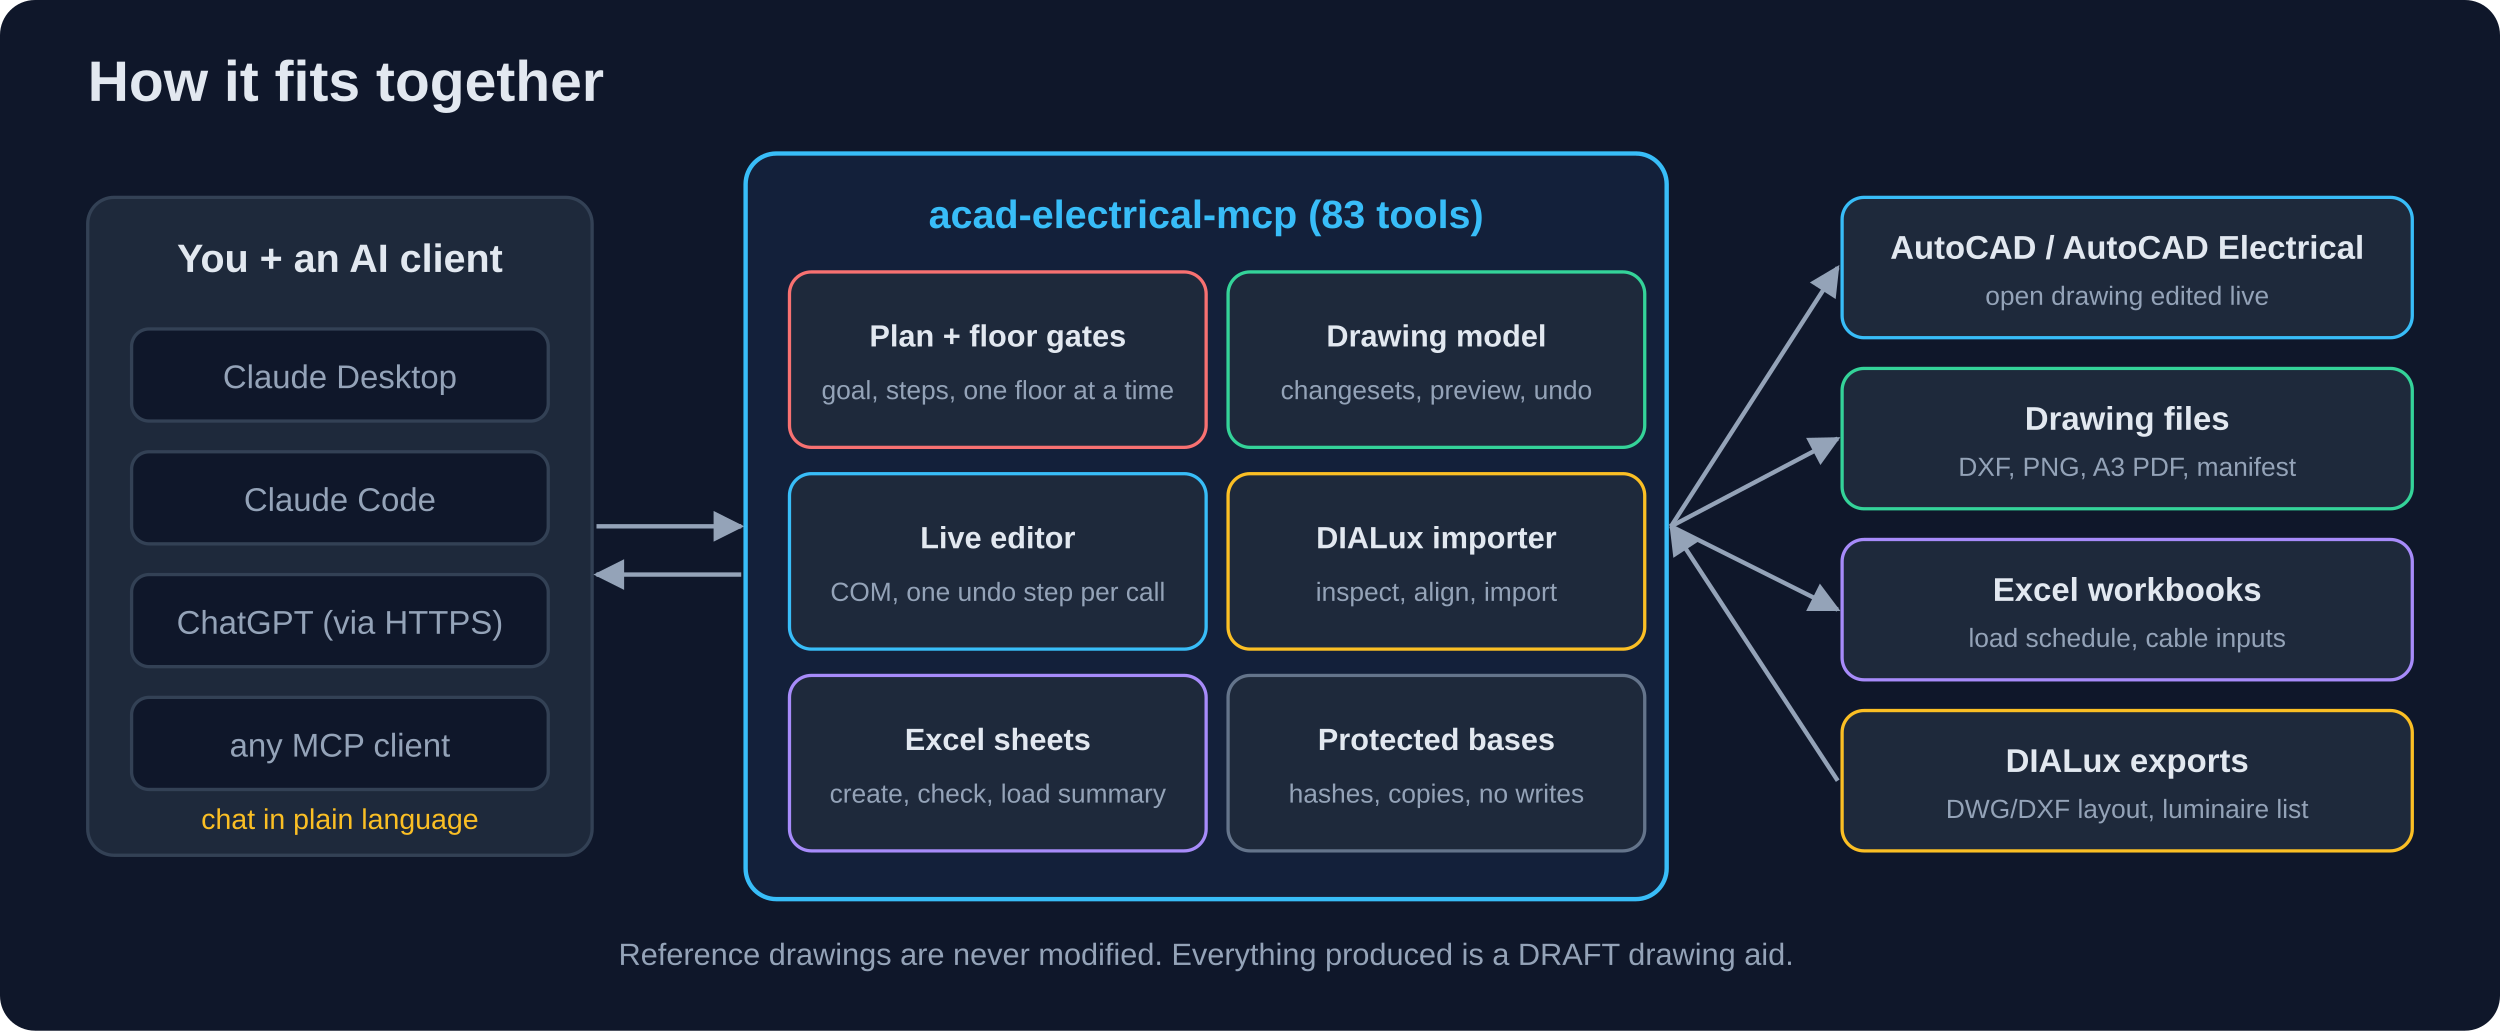
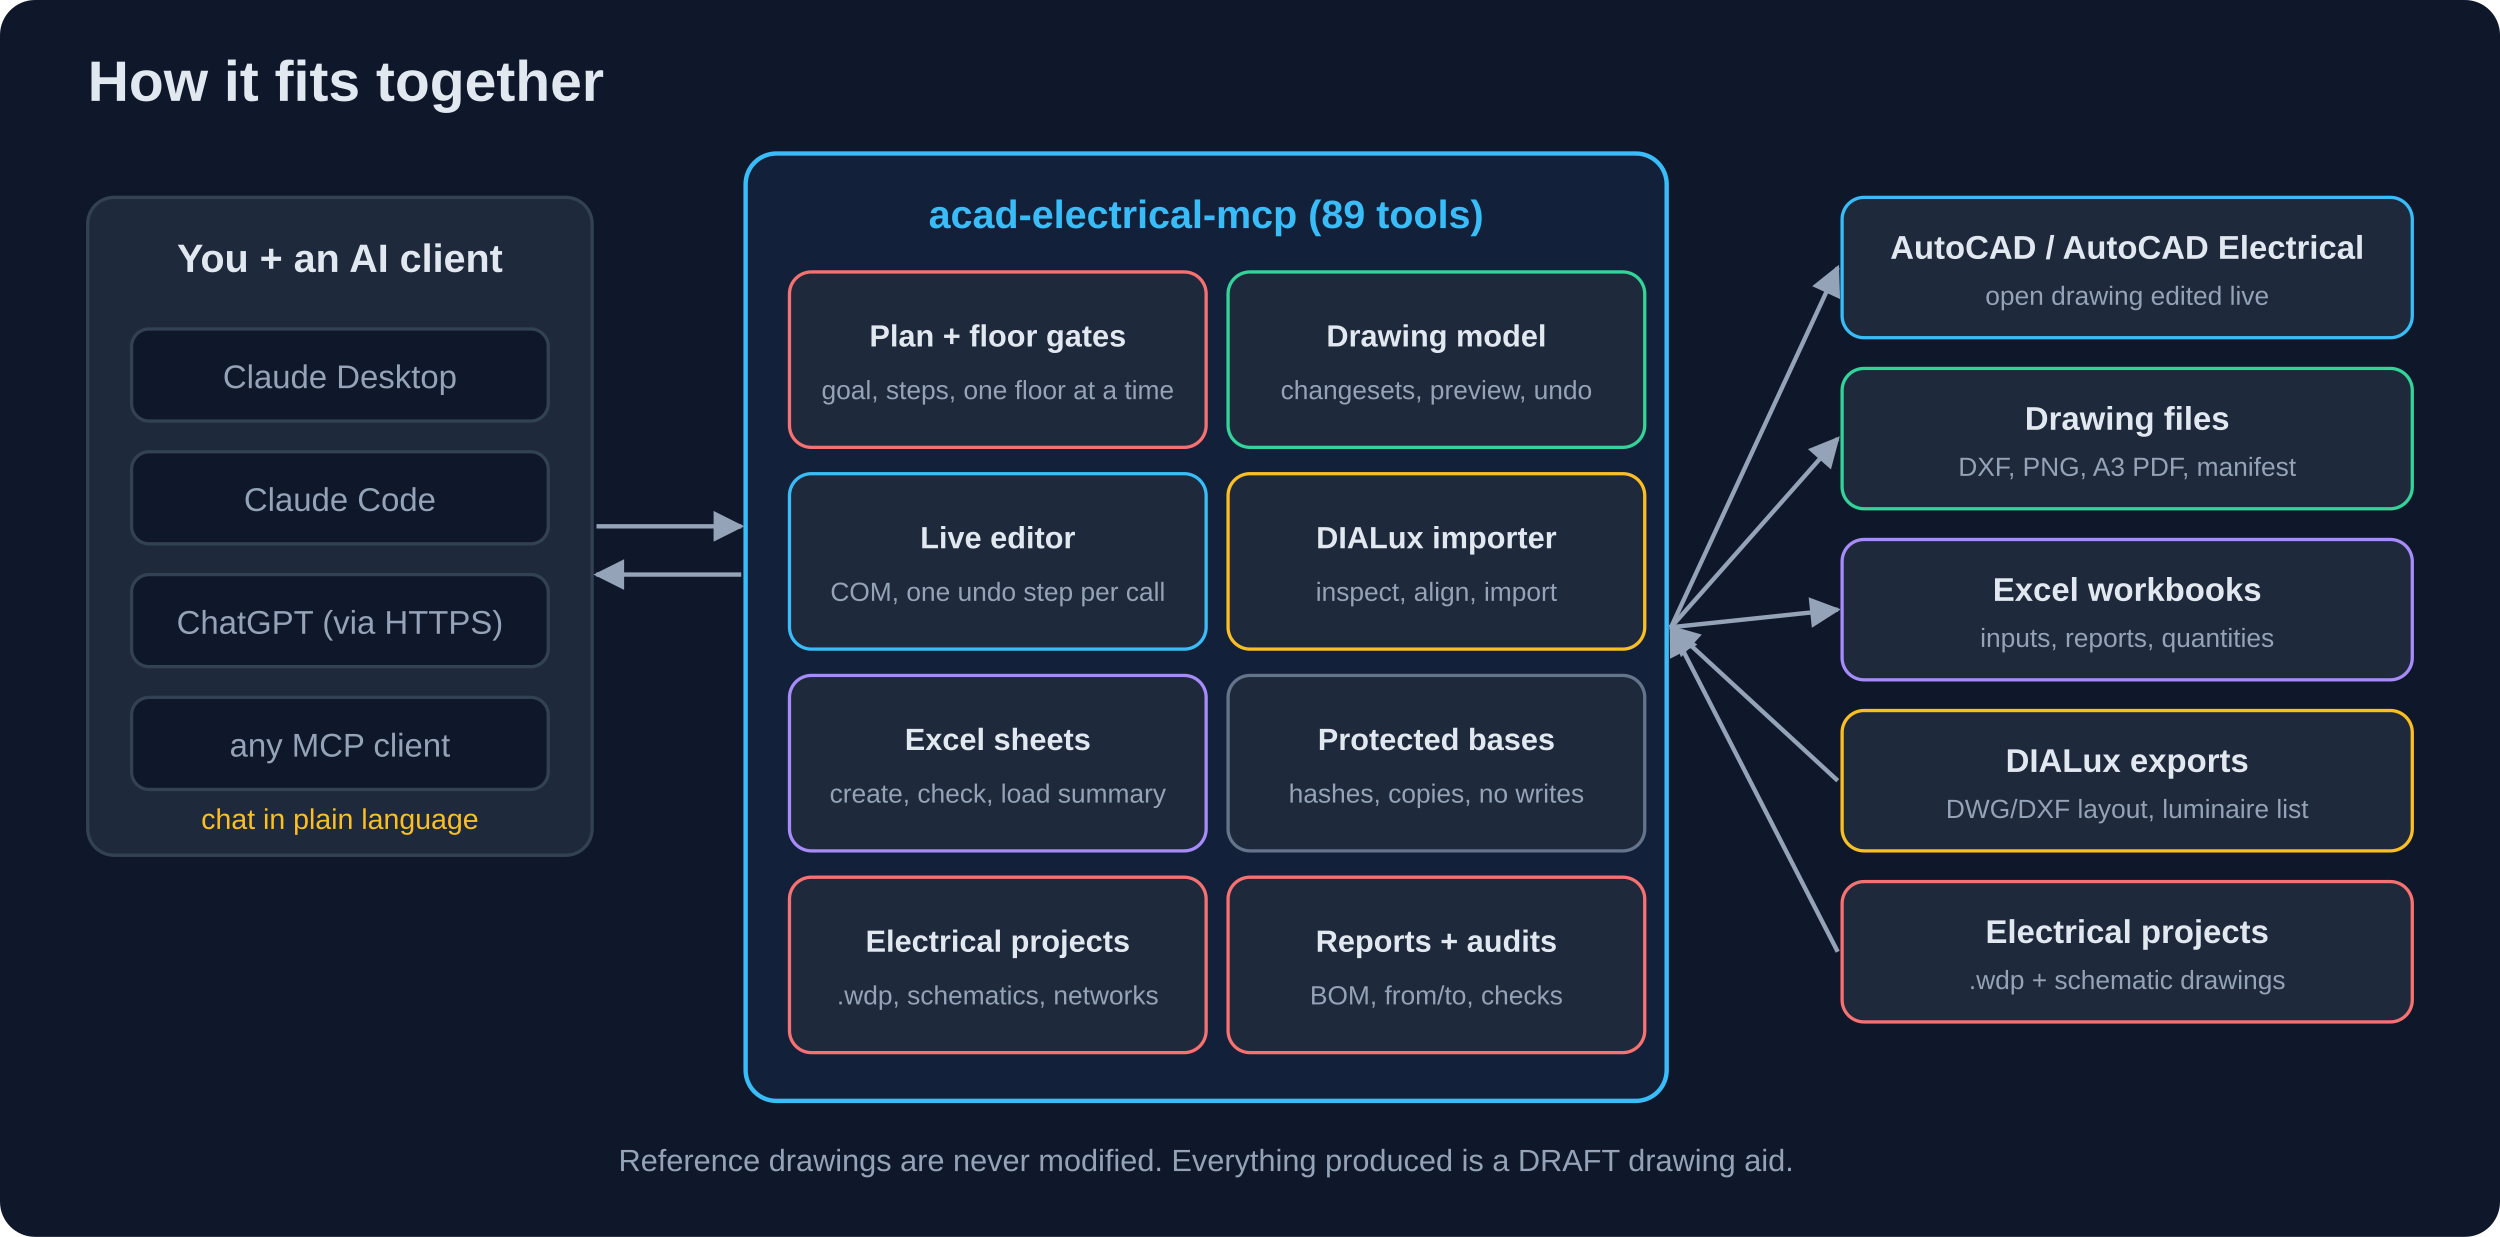
- <svg xmlns="http://www.w3.org/2000/svg" viewBox="0 0 1140 470" width="1140" height="470" role="img" aria-label="Architecture of autocad-electrical-mcp">
+ <svg xmlns="http://www.w3.org/2000/svg" viewBox="0 0 1140 564" width="1140" height="564" role="img" aria-label="Architecture of autocad-electrical-mcp">
  <defs>
    <marker id="a" viewBox="0 0 10 10" refX="9" refY="5" markerWidth="7" markerHeight="7" orient="auto-start-reverse">
      <path d="M0 0L10 5L0 10z" fill="#94a3b8" />
    </marker>
  </defs>
-   <rect width="1140" height="470" rx="16" fill="#0f172a" />
+   <rect width="1140" height="564" rx="16" fill="#0f172a" />
  <text x="40" y="46" font-family="'Segoe UI', 'Helvetica Neue', Arial, sans-serif" font-size="26" fill="#e2e8f0" font-weight="700" text-anchor="start">How it fits together</text>
  <rect x="40" y="90" width="230" height="300" rx="12" fill="#1e293b" stroke="#334155" stroke-width="1.5" />
  <text x="155" y="124" font-family="'Segoe UI', 'Helvetica Neue', Arial, sans-serif" font-size="18" fill="#e2e8f0" font-weight="700" text-anchor="middle">You + an AI client</text>
  <rect x="60" y="150" width="190" height="42" rx="8" fill="#0f172a" stroke="#334155" stroke-width="1.5" />
  <text x="155" y="177" font-family="'Segoe UI', 'Helvetica Neue', Arial, sans-serif" font-size="15" fill="#94a3b8" font-weight="400" text-anchor="middle">Claude Desktop</text>
  <rect x="60" y="206" width="190" height="42" rx="8" fill="#0f172a" stroke="#334155" stroke-width="1.5" />
  <text x="155" y="233" font-family="'Segoe UI', 'Helvetica Neue', Arial, sans-serif" font-size="15" fill="#94a3b8" font-weight="400" text-anchor="middle">Claude Code</text>
  <rect x="60" y="262" width="190" height="42" rx="8" fill="#0f172a" stroke="#334155" stroke-width="1.5" />
  <text x="155" y="289" font-family="'Segoe UI', 'Helvetica Neue', Arial, sans-serif" font-size="15" fill="#94a3b8" font-weight="400" text-anchor="middle">ChatGPT (via HTTPS)</text>
  <rect x="60" y="318" width="190" height="42" rx="8" fill="#0f172a" stroke="#334155" stroke-width="1.5" />
  <text x="155" y="345" font-family="'Segoe UI', 'Helvetica Neue', Arial, sans-serif" font-size="15" fill="#94a3b8" font-weight="400" text-anchor="middle">any MCP client</text>
  <text x="155" y="378" font-family="'Segoe UI', 'Helvetica Neue', Arial, sans-serif" font-size="13" fill="#fbbf24" font-weight="400" text-anchor="middle">chat in plain language</text>
  <line x1="272" y1="240" x2="338" y2="240" stroke="#94a3b8" stroke-width="2" marker-end="url(#a)" />
  <line x1="338" y1="262" x2="272" y2="262" stroke="#94a3b8" stroke-width="2" marker-end="url(#a)" />
-   <rect x="340" y="70" width="420" height="340" rx="14" fill="#13203a" stroke="#38bdf8" stroke-width="2" />
-   <text x="550" y="104" font-family="'Segoe UI', 'Helvetica Neue', Arial, sans-serif" font-size="18" fill="#38bdf8" font-weight="700" text-anchor="middle">acad-electrical-mcp (83 tools)</text>
+   <rect x="340" y="70" width="420" height="432" rx="14" fill="#13203a" stroke="#38bdf8" stroke-width="2" />
+   <text x="550" y="104" font-family="'Segoe UI', 'Helvetica Neue', Arial, sans-serif" font-size="18" fill="#38bdf8" font-weight="700" text-anchor="middle">acad-electrical-mcp (89 tools)</text>
  <rect x="360" y="124" width="190" height="80" rx="10" fill="#1e293b" stroke="#f87171" stroke-width="1.5" />
  <text x="455" y="158" font-family="'Segoe UI', 'Helvetica Neue', Arial, sans-serif" font-size="14" fill="#e2e8f0" font-weight="600" text-anchor="middle">Plan + floor gates</text>
  <text x="455" y="182" font-family="'Segoe UI', 'Helvetica Neue', Arial, sans-serif" font-size="12" fill="#94a3b8" font-weight="400" text-anchor="middle">goal, steps, one floor at a time</text>
  <rect x="560" y="124" width="190" height="80" rx="10" fill="#1e293b" stroke="#34d399" stroke-width="1.5" />
  <text x="655" y="158" font-family="'Segoe UI', 'Helvetica Neue', Arial, sans-serif" font-size="14" fill="#e2e8f0" font-weight="600" text-anchor="middle">Drawing model</text>
  <text x="655" y="182" font-family="'Segoe UI', 'Helvetica Neue', Arial, sans-serif" font-size="12" fill="#94a3b8" font-weight="400" text-anchor="middle">changesets, preview, undo</text>
  <rect x="360" y="216" width="190" height="80" rx="10" fill="#1e293b" stroke="#38bdf8" stroke-width="1.5" />
  <text x="455" y="250" font-family="'Segoe UI', 'Helvetica Neue', Arial, sans-serif" font-size="14" fill="#e2e8f0" font-weight="600" text-anchor="middle">Live editor</text>
  <text x="455" y="274" font-family="'Segoe UI', 'Helvetica Neue', Arial, sans-serif" font-size="12" fill="#94a3b8" font-weight="400" text-anchor="middle">COM, one undo step per call</text>
  <rect x="560" y="216" width="190" height="80" rx="10" fill="#1e293b" stroke="#fbbf24" stroke-width="1.5" />
  <text x="655" y="250" font-family="'Segoe UI', 'Helvetica Neue', Arial, sans-serif" font-size="14" fill="#e2e8f0" font-weight="600" text-anchor="middle">DIALux importer</text>
  <text x="655" y="274" font-family="'Segoe UI', 'Helvetica Neue', Arial, sans-serif" font-size="12" fill="#94a3b8" font-weight="400" text-anchor="middle">inspect, align, import</text>
  <rect x="360" y="308" width="190" height="80" rx="10" fill="#1e293b" stroke="#a78bfa" stroke-width="1.5" />
  <text x="455" y="342" font-family="'Segoe UI', 'Helvetica Neue', Arial, sans-serif" font-size="14" fill="#e2e8f0" font-weight="600" text-anchor="middle">Excel sheets</text>
  <text x="455" y="366" font-family="'Segoe UI', 'Helvetica Neue', Arial, sans-serif" font-size="12" fill="#94a3b8" font-weight="400" text-anchor="middle">create, check, load summary</text>
  <rect x="560" y="308" width="190" height="80" rx="10" fill="#1e293b" stroke="#64748b" stroke-width="1.5" />
  <text x="655" y="342" font-family="'Segoe UI', 'Helvetica Neue', Arial, sans-serif" font-size="14" fill="#e2e8f0" font-weight="600" text-anchor="middle">Protected bases</text>
  <text x="655" y="366" font-family="'Segoe UI', 'Helvetica Neue', Arial, sans-serif" font-size="12" fill="#94a3b8" font-weight="400" text-anchor="middle">hashes, copies, no writes</text>
+   <rect x="360" y="400" width="190" height="80" rx="10" fill="#1e293b" stroke="#f87171" stroke-width="1.5" />
+   <text x="455" y="434" font-family="'Segoe UI', 'Helvetica Neue', Arial, sans-serif" font-size="14" fill="#e2e8f0" font-weight="600" text-anchor="middle">Electrical projects</text>
+   <text x="455" y="458" font-family="'Segoe UI', 'Helvetica Neue', Arial, sans-serif" font-size="12" fill="#94a3b8" font-weight="400" text-anchor="middle">.wdp, schematics, networks</text>
+   <rect x="560" y="400" width="190" height="80" rx="10" fill="#1e293b" stroke="#f87171" stroke-width="1.5" />
+   <text x="655" y="434" font-family="'Segoe UI', 'Helvetica Neue', Arial, sans-serif" font-size="14" fill="#e2e8f0" font-weight="600" text-anchor="middle">Reports + audits</text>
+   <text x="655" y="458" font-family="'Segoe UI', 'Helvetica Neue', Arial, sans-serif" font-size="12" fill="#94a3b8" font-weight="400" text-anchor="middle">BOM, from/to, checks</text>
  <rect x="840" y="90" width="260" height="64" rx="10" fill="#1e293b" stroke="#38bdf8" stroke-width="1.5" />
  <text x="970" y="118" font-family="'Segoe UI', 'Helvetica Neue', Arial, sans-serif" font-size="15" fill="#e2e8f0" font-weight="600" text-anchor="middle">AutoCAD / AutoCAD Electrical</text>
  <text x="970" y="139" font-family="'Segoe UI', 'Helvetica Neue', Arial, sans-serif" font-size="12" fill="#94a3b8" font-weight="400" text-anchor="middle">open drawing edited live</text>
-   <line x1="762" y1="240" x2="838" y2="122" stroke="#94a3b8" stroke-width="2" marker-end="url(#a)" />
+   <line x1="762" y1="286" x2="838" y2="122" stroke="#94a3b8" stroke-width="2" marker-end="url(#a)" />
  <rect x="840" y="168" width="260" height="64" rx="10" fill="#1e293b" stroke="#34d399" stroke-width="1.5" />
  <text x="970" y="196" font-family="'Segoe UI', 'Helvetica Neue', Arial, sans-serif" font-size="15" fill="#e2e8f0" font-weight="600" text-anchor="middle">Drawing files</text>
  <text x="970" y="217" font-family="'Segoe UI', 'Helvetica Neue', Arial, sans-serif" font-size="12" fill="#94a3b8" font-weight="400" text-anchor="middle">DXF, PNG, A3 PDF, manifest</text>
-   <line x1="762" y1="240" x2="838" y2="200" stroke="#94a3b8" stroke-width="2" marker-end="url(#a)" />
+   <line x1="762" y1="286" x2="838" y2="200" stroke="#94a3b8" stroke-width="2" marker-end="url(#a)" />
  <rect x="840" y="246" width="260" height="64" rx="10" fill="#1e293b" stroke="#a78bfa" stroke-width="1.5" />
  <text x="970" y="274" font-family="'Segoe UI', 'Helvetica Neue', Arial, sans-serif" font-size="15" fill="#e2e8f0" font-weight="600" text-anchor="middle">Excel workbooks</text>
-   <text x="970" y="295" font-family="'Segoe UI', 'Helvetica Neue', Arial, sans-serif" font-size="12" fill="#94a3b8" font-weight="400" text-anchor="middle">load schedule, cable inputs</text>
-   <line x1="762" y1="240" x2="838" y2="278" stroke="#94a3b8" stroke-width="2" marker-end="url(#a)" />
+   <text x="970" y="295" font-family="'Segoe UI', 'Helvetica Neue', Arial, sans-serif" font-size="12" fill="#94a3b8" font-weight="400" text-anchor="middle">inputs, reports, quantities</text>
+   <line x1="762" y1="286" x2="838" y2="278" stroke="#94a3b8" stroke-width="2" marker-end="url(#a)" />
  <rect x="840" y="324" width="260" height="64" rx="10" fill="#1e293b" stroke="#fbbf24" stroke-width="1.5" />
  <text x="970" y="352" font-family="'Segoe UI', 'Helvetica Neue', Arial, sans-serif" font-size="15" fill="#e2e8f0" font-weight="600" text-anchor="middle">DIALux exports</text>
  <text x="970" y="373" font-family="'Segoe UI', 'Helvetica Neue', Arial, sans-serif" font-size="12" fill="#94a3b8" font-weight="400" text-anchor="middle">DWG/DXF layout, luminaire list</text>
-   <line x1="838" y1="356" x2="762" y2="240" stroke="#94a3b8" stroke-width="2" marker-end="url(#a)" />
-   <text x="550" y="440" font-family="'Segoe UI', 'Helvetica Neue', Arial, sans-serif" font-size="14" fill="#94a3b8" font-weight="400" text-anchor="middle">Reference drawings are never modified. Everything produced is a DRAFT drawing aid.</text>
+   <line x1="838" y1="356" x2="762" y2="286" stroke="#94a3b8" stroke-width="2" marker-end="url(#a)" />
+   <rect x="840" y="402" width="260" height="64" rx="10" fill="#1e293b" stroke="#f87171" stroke-width="1.5" />
+   <text x="970" y="430" font-family="'Segoe UI', 'Helvetica Neue', Arial, sans-serif" font-size="15" fill="#e2e8f0" font-weight="600" text-anchor="middle">Electrical projects</text>
+   <text x="970" y="451" font-family="'Segoe UI', 'Helvetica Neue', Arial, sans-serif" font-size="12" fill="#94a3b8" font-weight="400" text-anchor="middle">.wdp + schematic drawings</text>
+   <line x1="838" y1="434" x2="762" y2="286" stroke="#94a3b8" stroke-width="2" marker-end="url(#a)" />
+   <text x="550" y="534" font-family="'Segoe UI', 'Helvetica Neue', Arial, sans-serif" font-size="14" fill="#94a3b8" font-weight="400" text-anchor="middle">Reference drawings are never modified. Everything produced is a DRAFT drawing aid.</text>
</svg>
